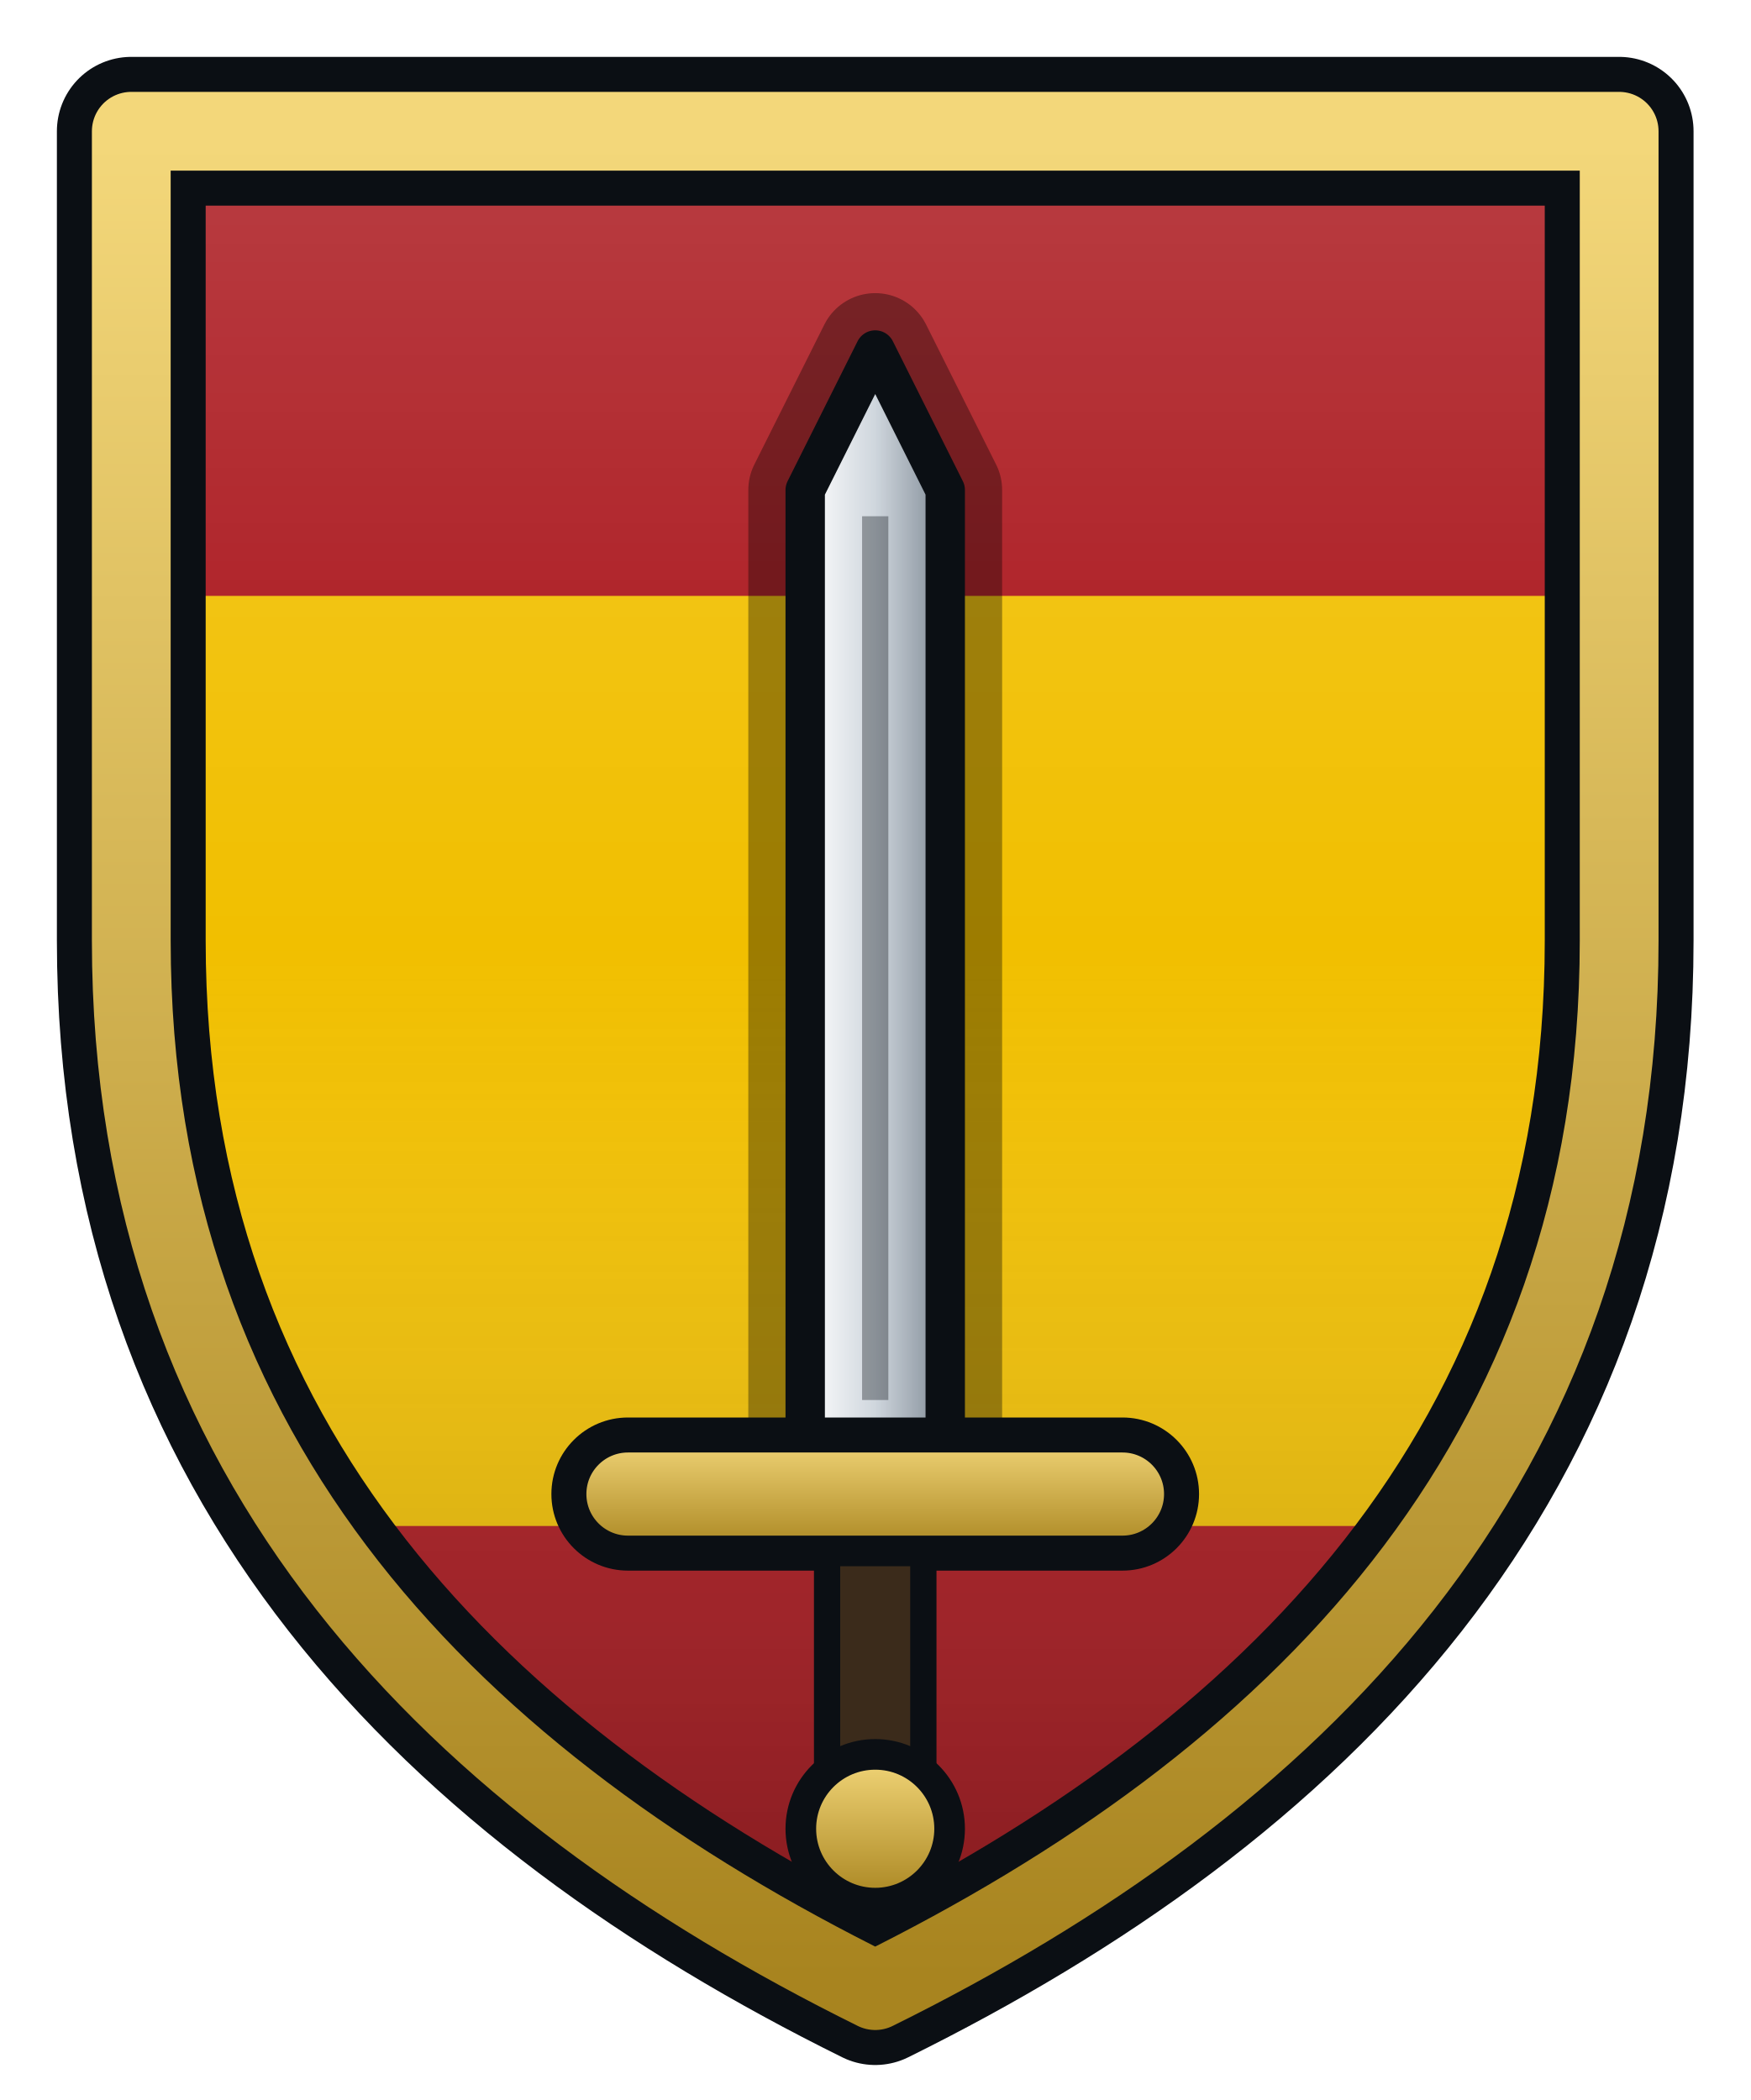
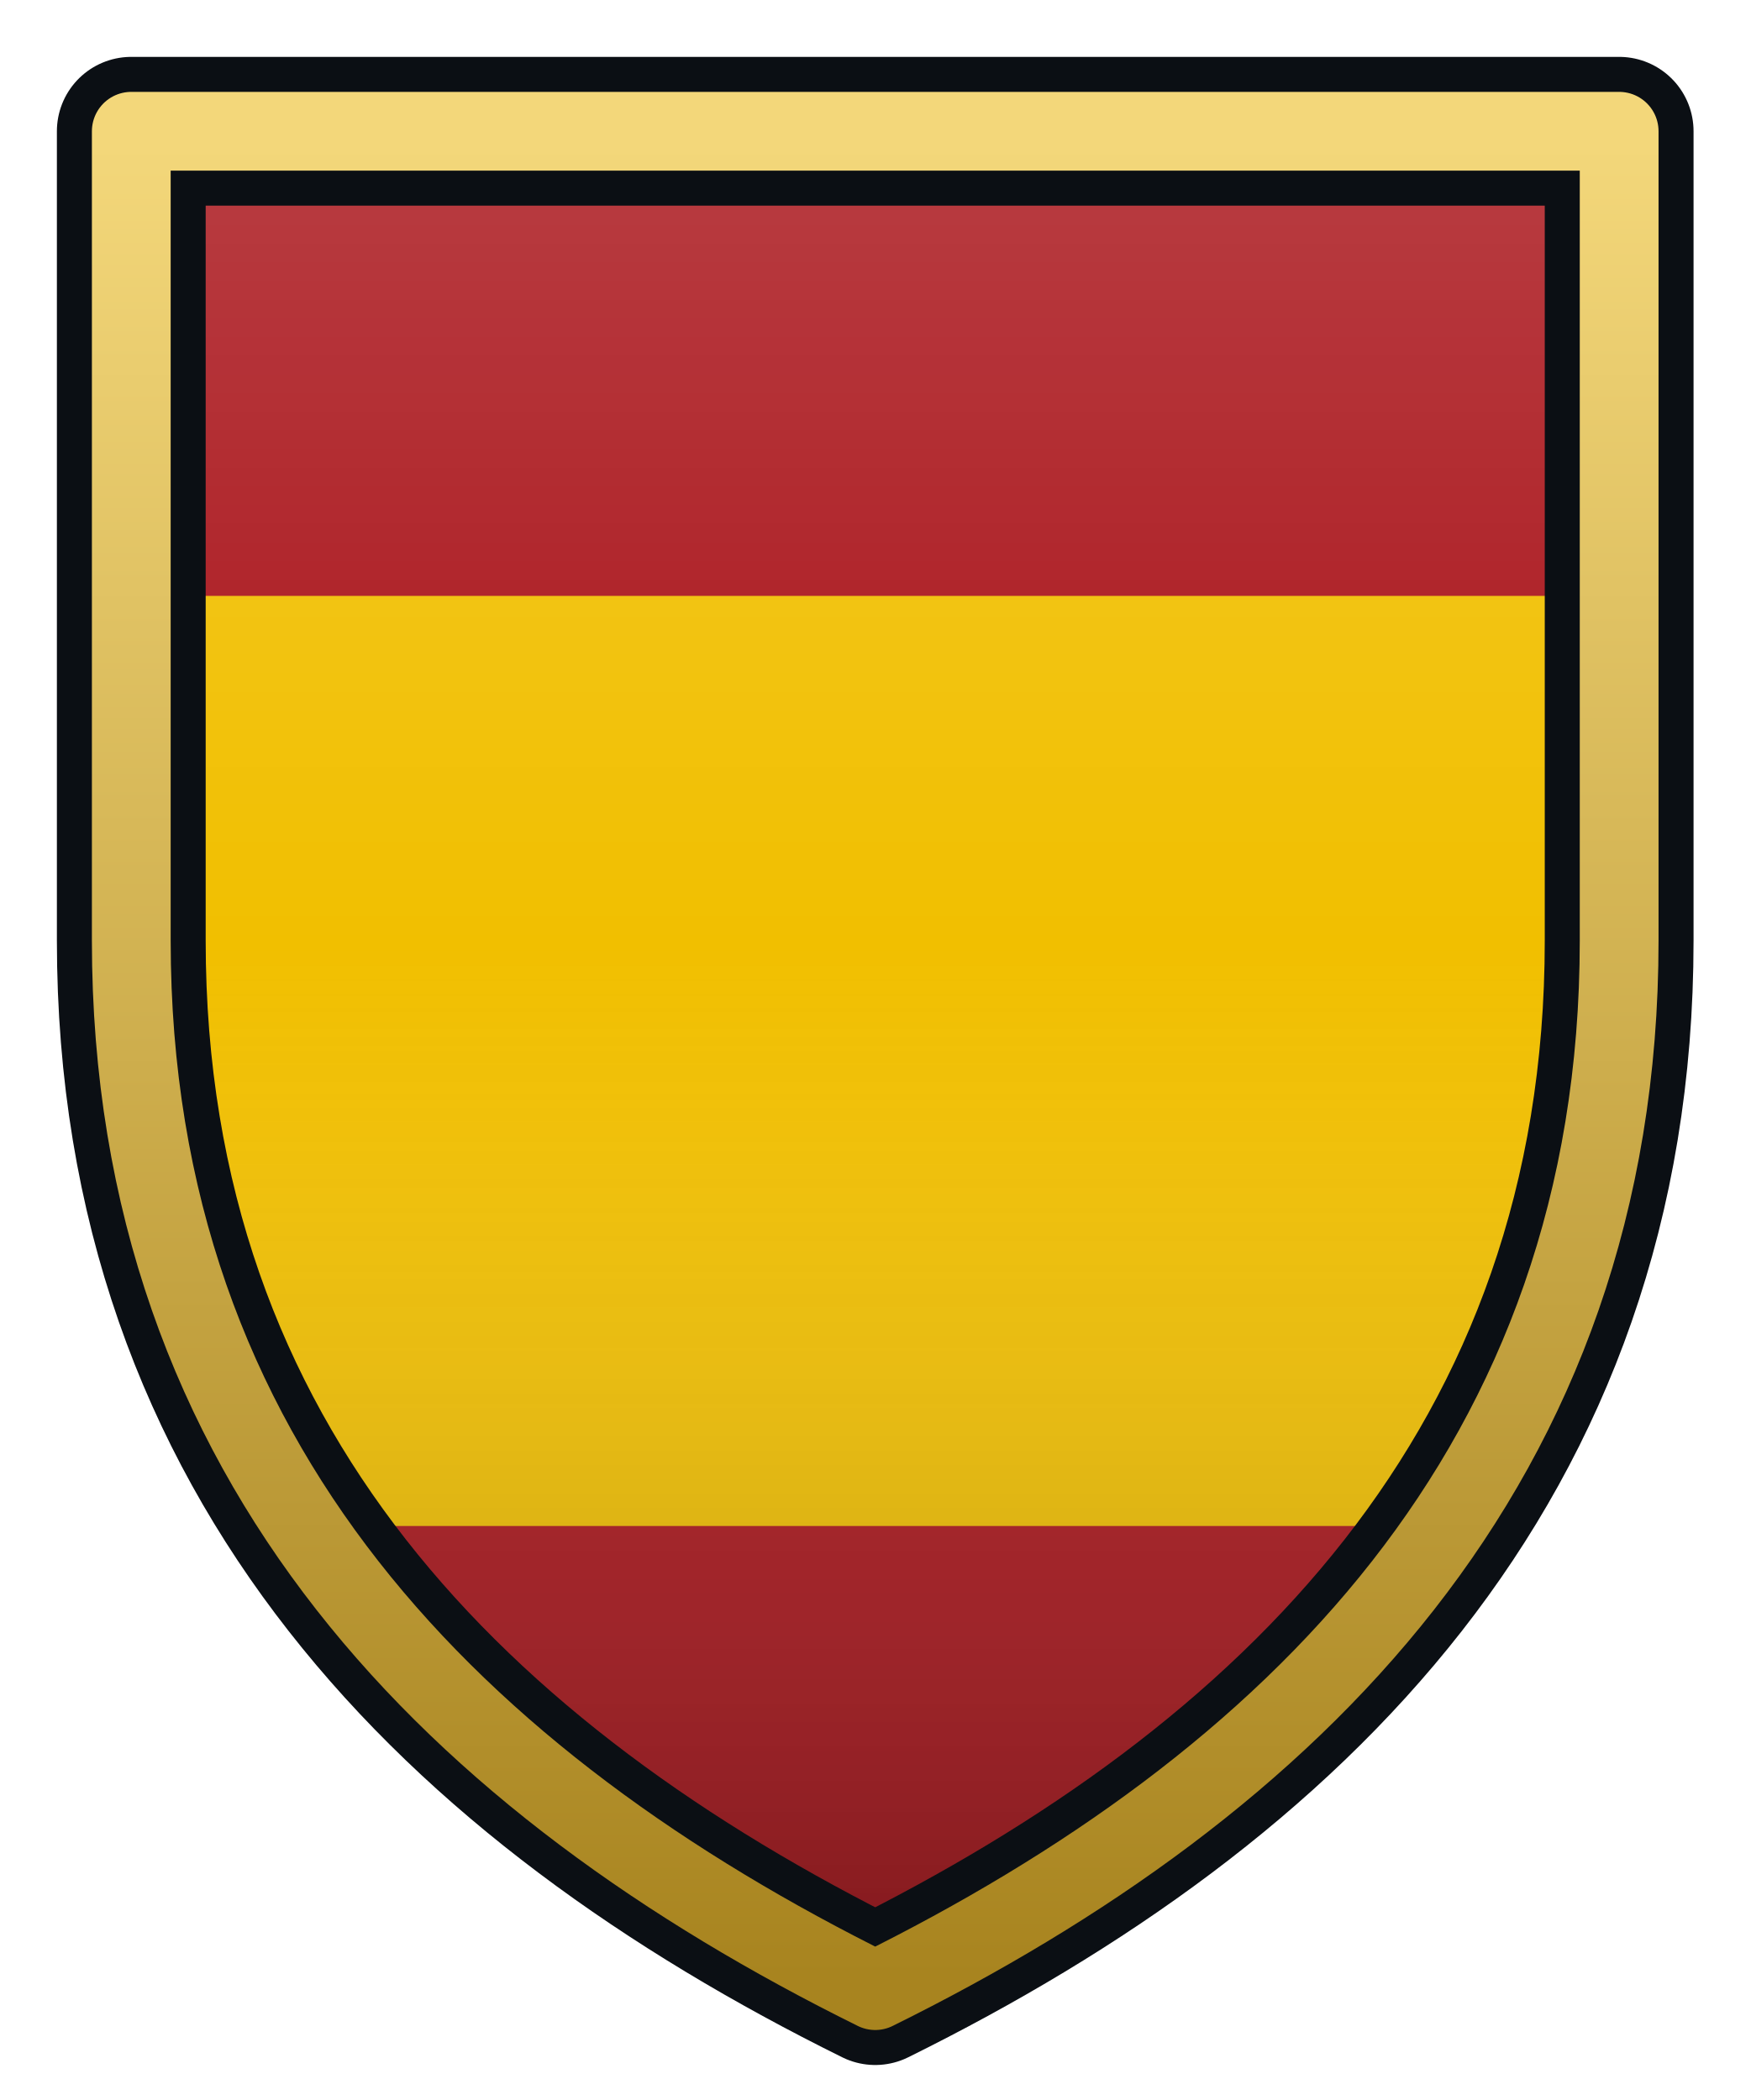
<svg xmlns="http://www.w3.org/2000/svg" viewBox="0 0 40 48" width="40" height="48">
  <defs>
    <clipPath id="c">
      <path d="M3 3H37V21.5C37 33.5 29.5 40.8 20 45.5C10.5 40.8 3 33.5 3 21.5Z" />
    </clipPath>
    <linearGradient id="l" x1="0" y1="0" x2="0" y2="1">
      <stop offset="0" stop-color="#fff" stop-opacity=".2" />
      <stop offset=".45" stop-color="#fff" stop-opacity="0" />
      <stop offset="1" stop-color="#000" stop-opacity=".32" />
-     </linearGradient>
-     <linearGradient id="s" x1="0" y1="0" x2="1" y2="0">
-       <stop offset="0" stop-color="#fff" />
-       <stop offset=".5" stop-color="#cfd6dd" />
-       <stop offset="1" stop-color="#7f8a95" />
    </linearGradient>
    <linearGradient id="g" x1="0" y1="0" x2="0" y2="1">
      <stop offset="0" stop-color="#f3d77a" />
      <stop offset="1" stop-color="#a8841f" />
    </linearGradient>
  </defs>
  <g clip-path="url(#c)">
    <rect x="0" y="0" width="40" height="3" fill="#aa151b" />
    <rect x="0" y="3.00" width="40" height="10.68" fill="#aa151b" />
    <rect x="0" y="13.62" width="40" height="21.30" fill="#f1bf00" />
    <rect x="0" y="34.88" width="40" height="10.68" fill="#aa151b" />
    <rect width="40" height="48" fill="url(#l)" />
  </g>
  <path d="M3 3H37V21.5C37 33.5 29.5 40.8 20 45.5C10.5 40.8 3 33.5 3 21.5Z" fill="none" stroke="#0b0f14" stroke-width="3.4" stroke-linejoin="round" />
  <path d="M3 3H37V21.5C37 33.5 29.5 40.8 20 45.5C10.5 40.8 3 33.5 3 21.5Z" fill="none" stroke="url(#g)" stroke-width="1.8" stroke-linejoin="round" />
-   <path d="M20 8L21.6 11.2V33H18.4V11.2Z" fill="none" stroke="#000" stroke-opacity=".35" stroke-width="2.6" stroke-linejoin="round" />
-   <path d="M20 8L21.6 11.2V33H18.4V11.2Z" fill="url(#s)" stroke="#0b0f14" stroke-width=".9" stroke-linejoin="round" />
-   <path d="M20 11.8V32" stroke="#0b0f14" stroke-opacity=".35" stroke-width=".6" />
-   <rect x="13" y="32.8" width="14" height="2.7" rx="1.35" fill="url(#g)" stroke="#0b0f14" stroke-width=".8" />
-   <rect x="18.9" y="35.5" width="2.2" height="4.9" fill="#3b2b1b" stroke="#0b0f14" stroke-width=".6" />
-   <circle cx="20" cy="41.8" r="1.7" fill="url(#g)" stroke="#0b0f14" stroke-width=".7" />
</svg>
